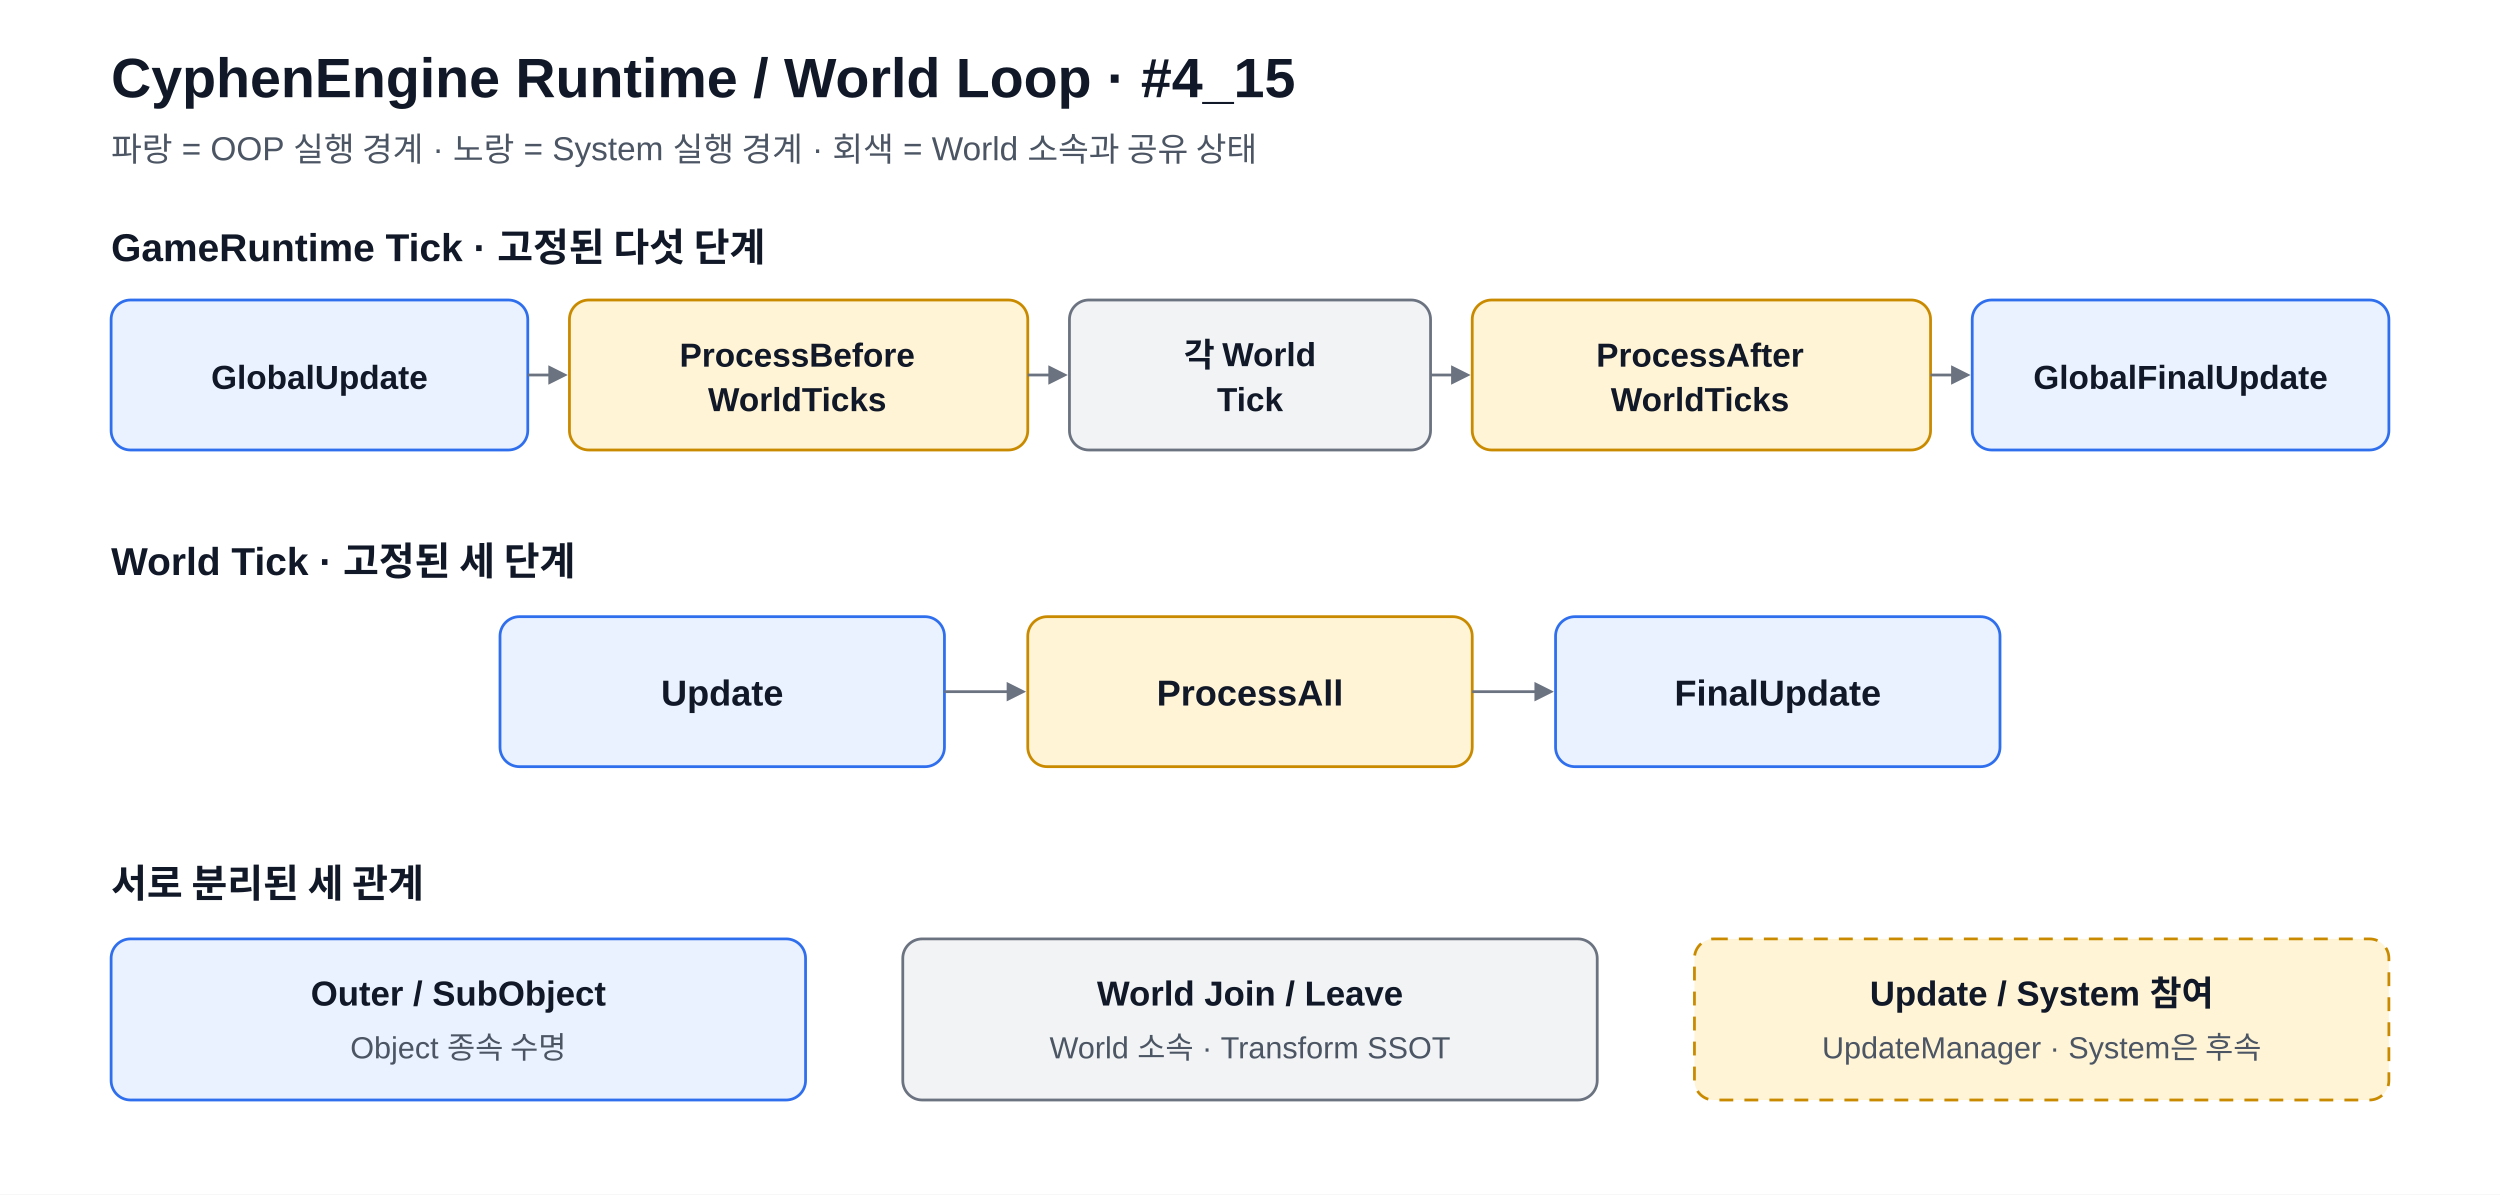
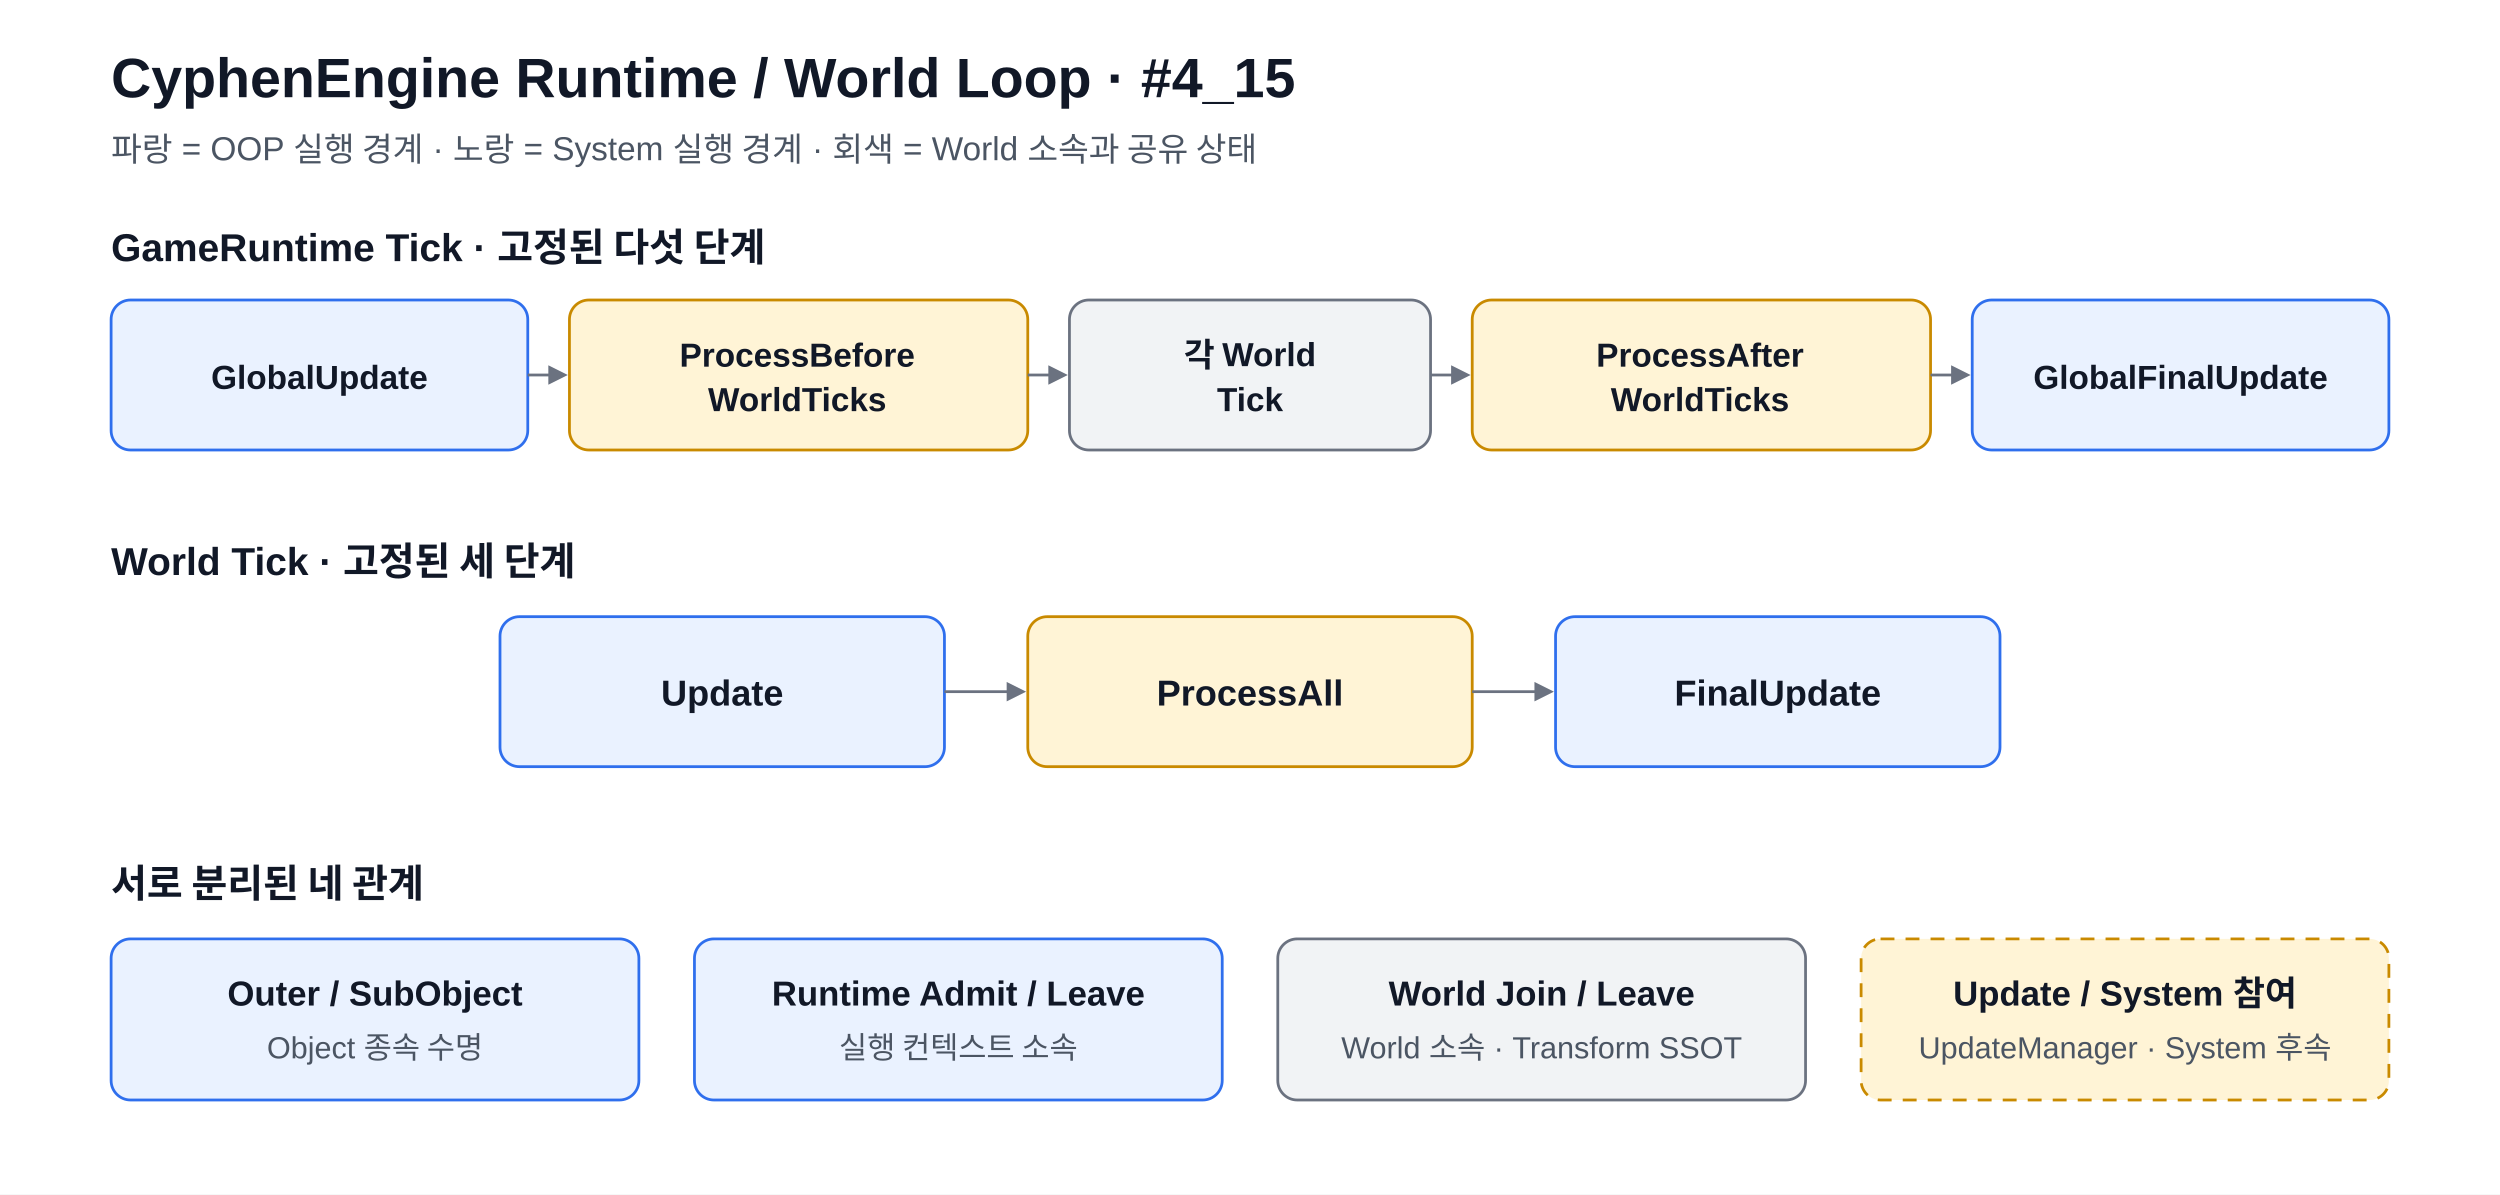
<svg xmlns="http://www.w3.org/2000/svg" viewBox="0 0 900 430" font-family="Segoe UI, Malgun Gothic, Arial, sans-serif">
  <defs>
    <marker id="arrow" viewBox="0 0 10 10" refX="8" refY="5" markerWidth="7" markerHeight="7" orient="auto-start-reverse">
      <path d="M0 0 L10 5 L0 10 z" fill="#6b7280" />
    </marker>
  </defs>
  <rect x="0" y="0" width="900" height="430" fill="#ffffff" />
  <text x="40" y="35" font-size="20" font-weight="700" fill="#111827">CyphenEngine Runtime / World Loop · #4_15</text>
  <text x="40" y="58" font-size="12" fill="#4b5563">파랑 = OOP 실행 경계 · 노랑 = System 실행 경계 · 회색 = World 소속과 공유 상태</text>
  <text x="40" y="94" font-size="14" font-weight="700" fill="#111827">GameRuntime Tick · 고정된 다섯 단계</text>
  <rect x="40" y="108" width="150" height="54" rx="7" fill="#eaf2ff" stroke="#2f6fed" />
  <text x="115" y="140" font-size="12" font-weight="600" fill="#111827" text-anchor="middle">GlobalUpdate</text>
  <rect x="205" y="108" width="165" height="54" rx="7" fill="#fff4d6" stroke="#c98a00" />
  <text x="287" y="132" font-size="12" font-weight="600" fill="#111827" text-anchor="middle">ProcessBefore</text>
  <text x="287" y="148" font-size="12" font-weight="600" fill="#111827" text-anchor="middle">WorldTicks</text>
  <rect x="385" y="108" width="130" height="54" rx="7" fill="#f1f3f5" stroke="#6b7280" />
  <text x="450" y="132" font-size="12" font-weight="600" fill="#111827" text-anchor="middle">각 World</text>
  <text x="450" y="148" font-size="12" font-weight="600" fill="#111827" text-anchor="middle">Tick</text>
  <rect x="530" y="108" width="165" height="54" rx="7" fill="#fff4d6" stroke="#c98a00" />
  <text x="612" y="132" font-size="12" font-weight="600" fill="#111827" text-anchor="middle">ProcessAfter</text>
  <text x="612" y="148" font-size="12" font-weight="600" fill="#111827" text-anchor="middle">WorldTicks</text>
  <rect x="710" y="108" width="150" height="54" rx="7" fill="#eaf2ff" stroke="#2f6fed" />
  <text x="785" y="140" font-size="12" font-weight="600" fill="#111827" text-anchor="middle">GlobalFinalUpdate</text>
  <line x1="190" y1="135" x2="203" y2="135" stroke="#6b7280" marker-end="url(#arrow)" />
  <line x1="370" y1="135" x2="383" y2="135" stroke="#6b7280" marker-end="url(#arrow)" />
  <line x1="515" y1="135" x2="528" y2="135" stroke="#6b7280" marker-end="url(#arrow)" />
  <line x1="695" y1="135" x2="708" y2="135" stroke="#6b7280" marker-end="url(#arrow)" />
  <text x="40" y="207" font-size="14" font-weight="700" fill="#111827">World Tick · 고정된 세 단계</text>
  <rect x="180" y="222" width="160" height="54" rx="7" fill="#eaf2ff" stroke="#2f6fed" />
  <text x="260" y="254" font-size="13" font-weight="600" fill="#111827" text-anchor="middle">Update</text>
  <rect x="370" y="222" width="160" height="54" rx="7" fill="#fff4d6" stroke="#c98a00" />
  <text x="450" y="254" font-size="13" font-weight="600" fill="#111827" text-anchor="middle">ProcessAll</text>
  <rect x="560" y="222" width="160" height="54" rx="7" fill="#eaf2ff" stroke="#2f6fed" />
  <text x="640" y="254" font-size="13" font-weight="600" fill="#111827" text-anchor="middle">FinalUpdate</text>
  <line x1="340" y1="249" x2="368" y2="249" stroke="#6b7280" marker-end="url(#arrow)" />
  <line x1="530" y1="249" x2="558" y2="249" stroke="#6b7280" marker-end="url(#arrow)" />
-   <text x="40" y="323" font-size="14" font-weight="700" fill="#111827">서로 분리된 세 관계</text>
-   <rect x="40" y="338" width="250" height="58" rx="7" fill="#eaf2ff" stroke="#2f6fed" />
-   <text x="165" y="362" font-size="12.5" font-weight="600" fill="#111827" text-anchor="middle">Outer / SubObject</text>
-   <text x="165" y="381" font-size="11" fill="#4b5563" text-anchor="middle">Object 종속 수명</text>
-   <rect x="325" y="338" width="250" height="58" rx="7" fill="#f1f3f5" stroke="#6b7280" />
-   <text x="450" y="362" font-size="12.5" font-weight="600" fill="#111827" text-anchor="middle">World Join / Leave</text>
-   <text x="450" y="381" font-size="11" fill="#4b5563" text-anchor="middle">World 소속 · Transform SSOT</text>
-   <rect x="610" y="338" width="250" height="58" rx="7" fill="#fff4d6" stroke="#c98a00" stroke-dasharray="5 4" />
-   <text x="735" y="362" font-size="12.5" font-weight="600" fill="#111827" text-anchor="middle">Update / System 참여</text>
-   <text x="735" y="381" font-size="11" fill="#4b5563" text-anchor="middle">UpdateManager · System은 후속</text>
+   <text x="40" y="323" font-size="14" font-weight="700" fill="#111827">서로 분리된 네 관계</text>
+   <rect x="40" y="338" width="190" height="58" rx="7" fill="#eaf2ff" stroke="#2f6fed" />
+   <text x="135" y="362" font-size="12.5" font-weight="600" fill="#111827" text-anchor="middle">Outer / SubObject</text>
+   <text x="135" y="381" font-size="11" fill="#4b5563" text-anchor="middle">Object 종속 수명</text>
+   <rect x="250" y="338" width="190" height="58" rx="7" fill="#eaf2ff" stroke="#2f6fed" />
+   <text x="345" y="362" font-size="12.5" font-weight="600" fill="#111827" text-anchor="middle">Runtime Admit / Leave</text>
+   <text x="345" y="381" font-size="11" fill="#4b5563" text-anchor="middle">실행 컨텍스트 소속</text>
+   <rect x="460" y="338" width="190" height="58" rx="7" fill="#f1f3f5" stroke="#6b7280" />
+   <text x="555" y="362" font-size="12.5" font-weight="600" fill="#111827" text-anchor="middle">World Join / Leave</text>
+   <text x="555" y="381" font-size="11" fill="#4b5563" text-anchor="middle">World 소속 · Transform SSOT</text>
+   <rect x="670" y="338" width="190" height="58" rx="7" fill="#fff4d6" stroke="#c98a00" stroke-dasharray="5 4" />
+   <text x="765" y="362" font-size="12.5" font-weight="600" fill="#111827" text-anchor="middle">Update / System 참여</text>
+   <text x="765" y="381" font-size="11" fill="#4b5563" text-anchor="middle">UpdateManager · System 후속</text>
</svg>
